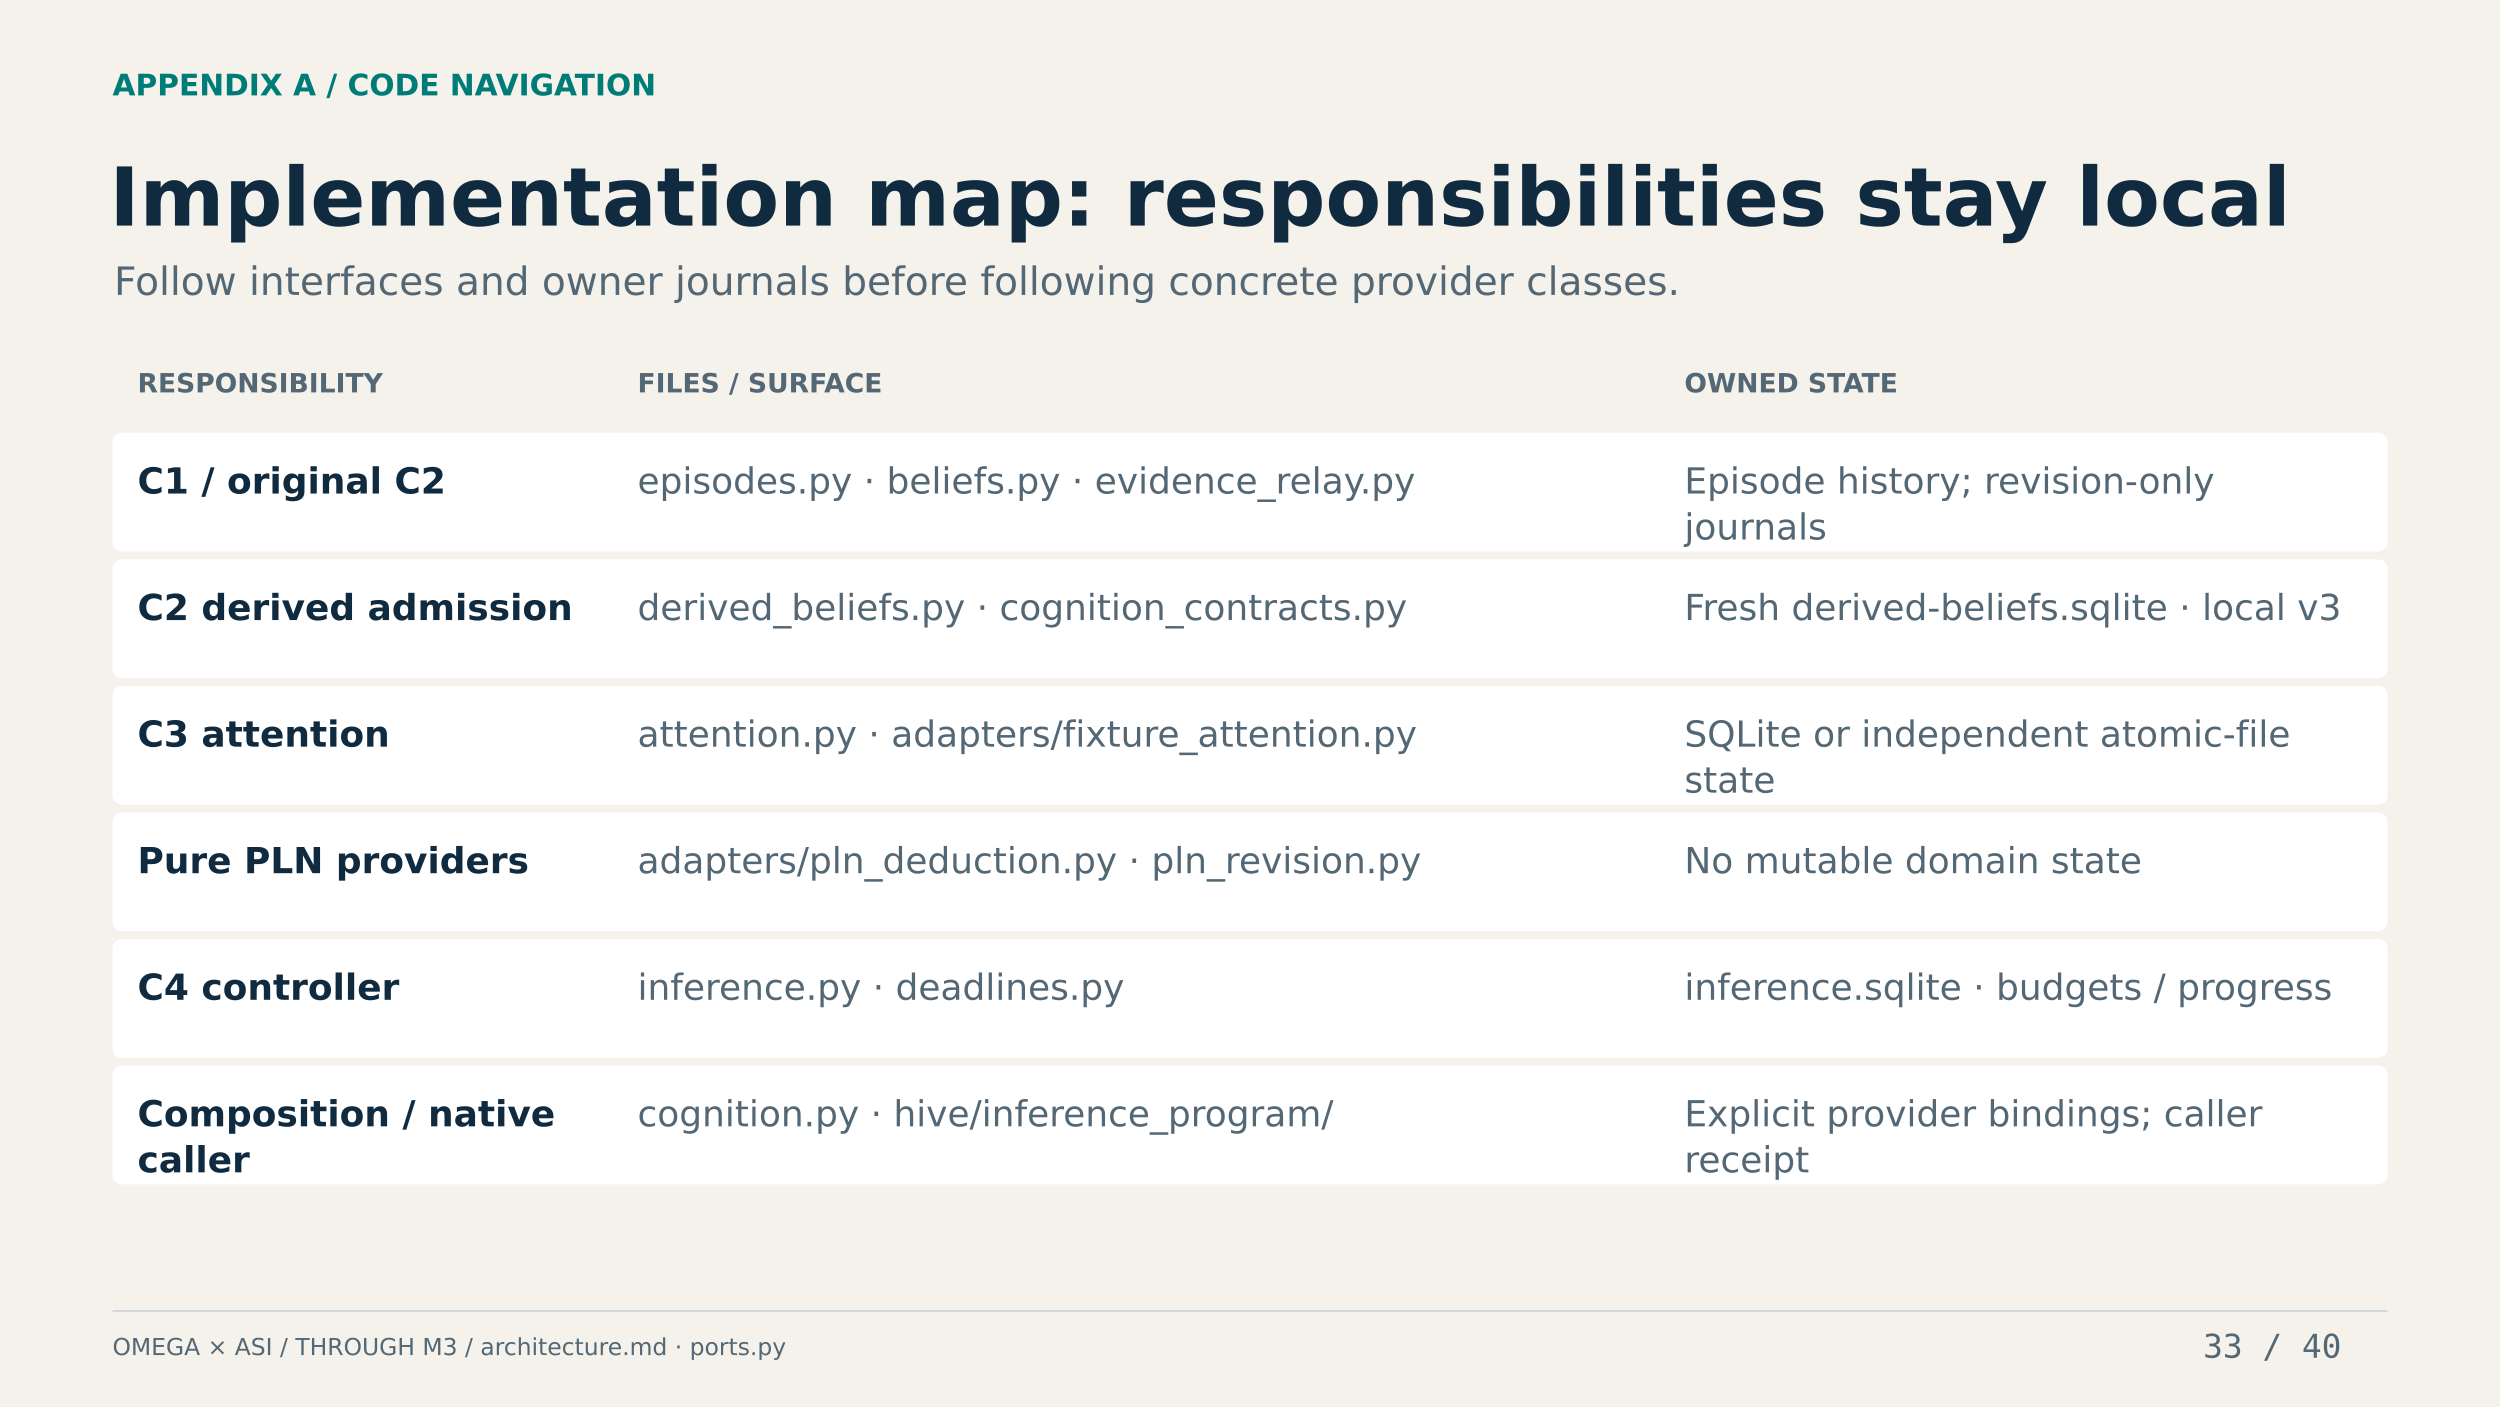
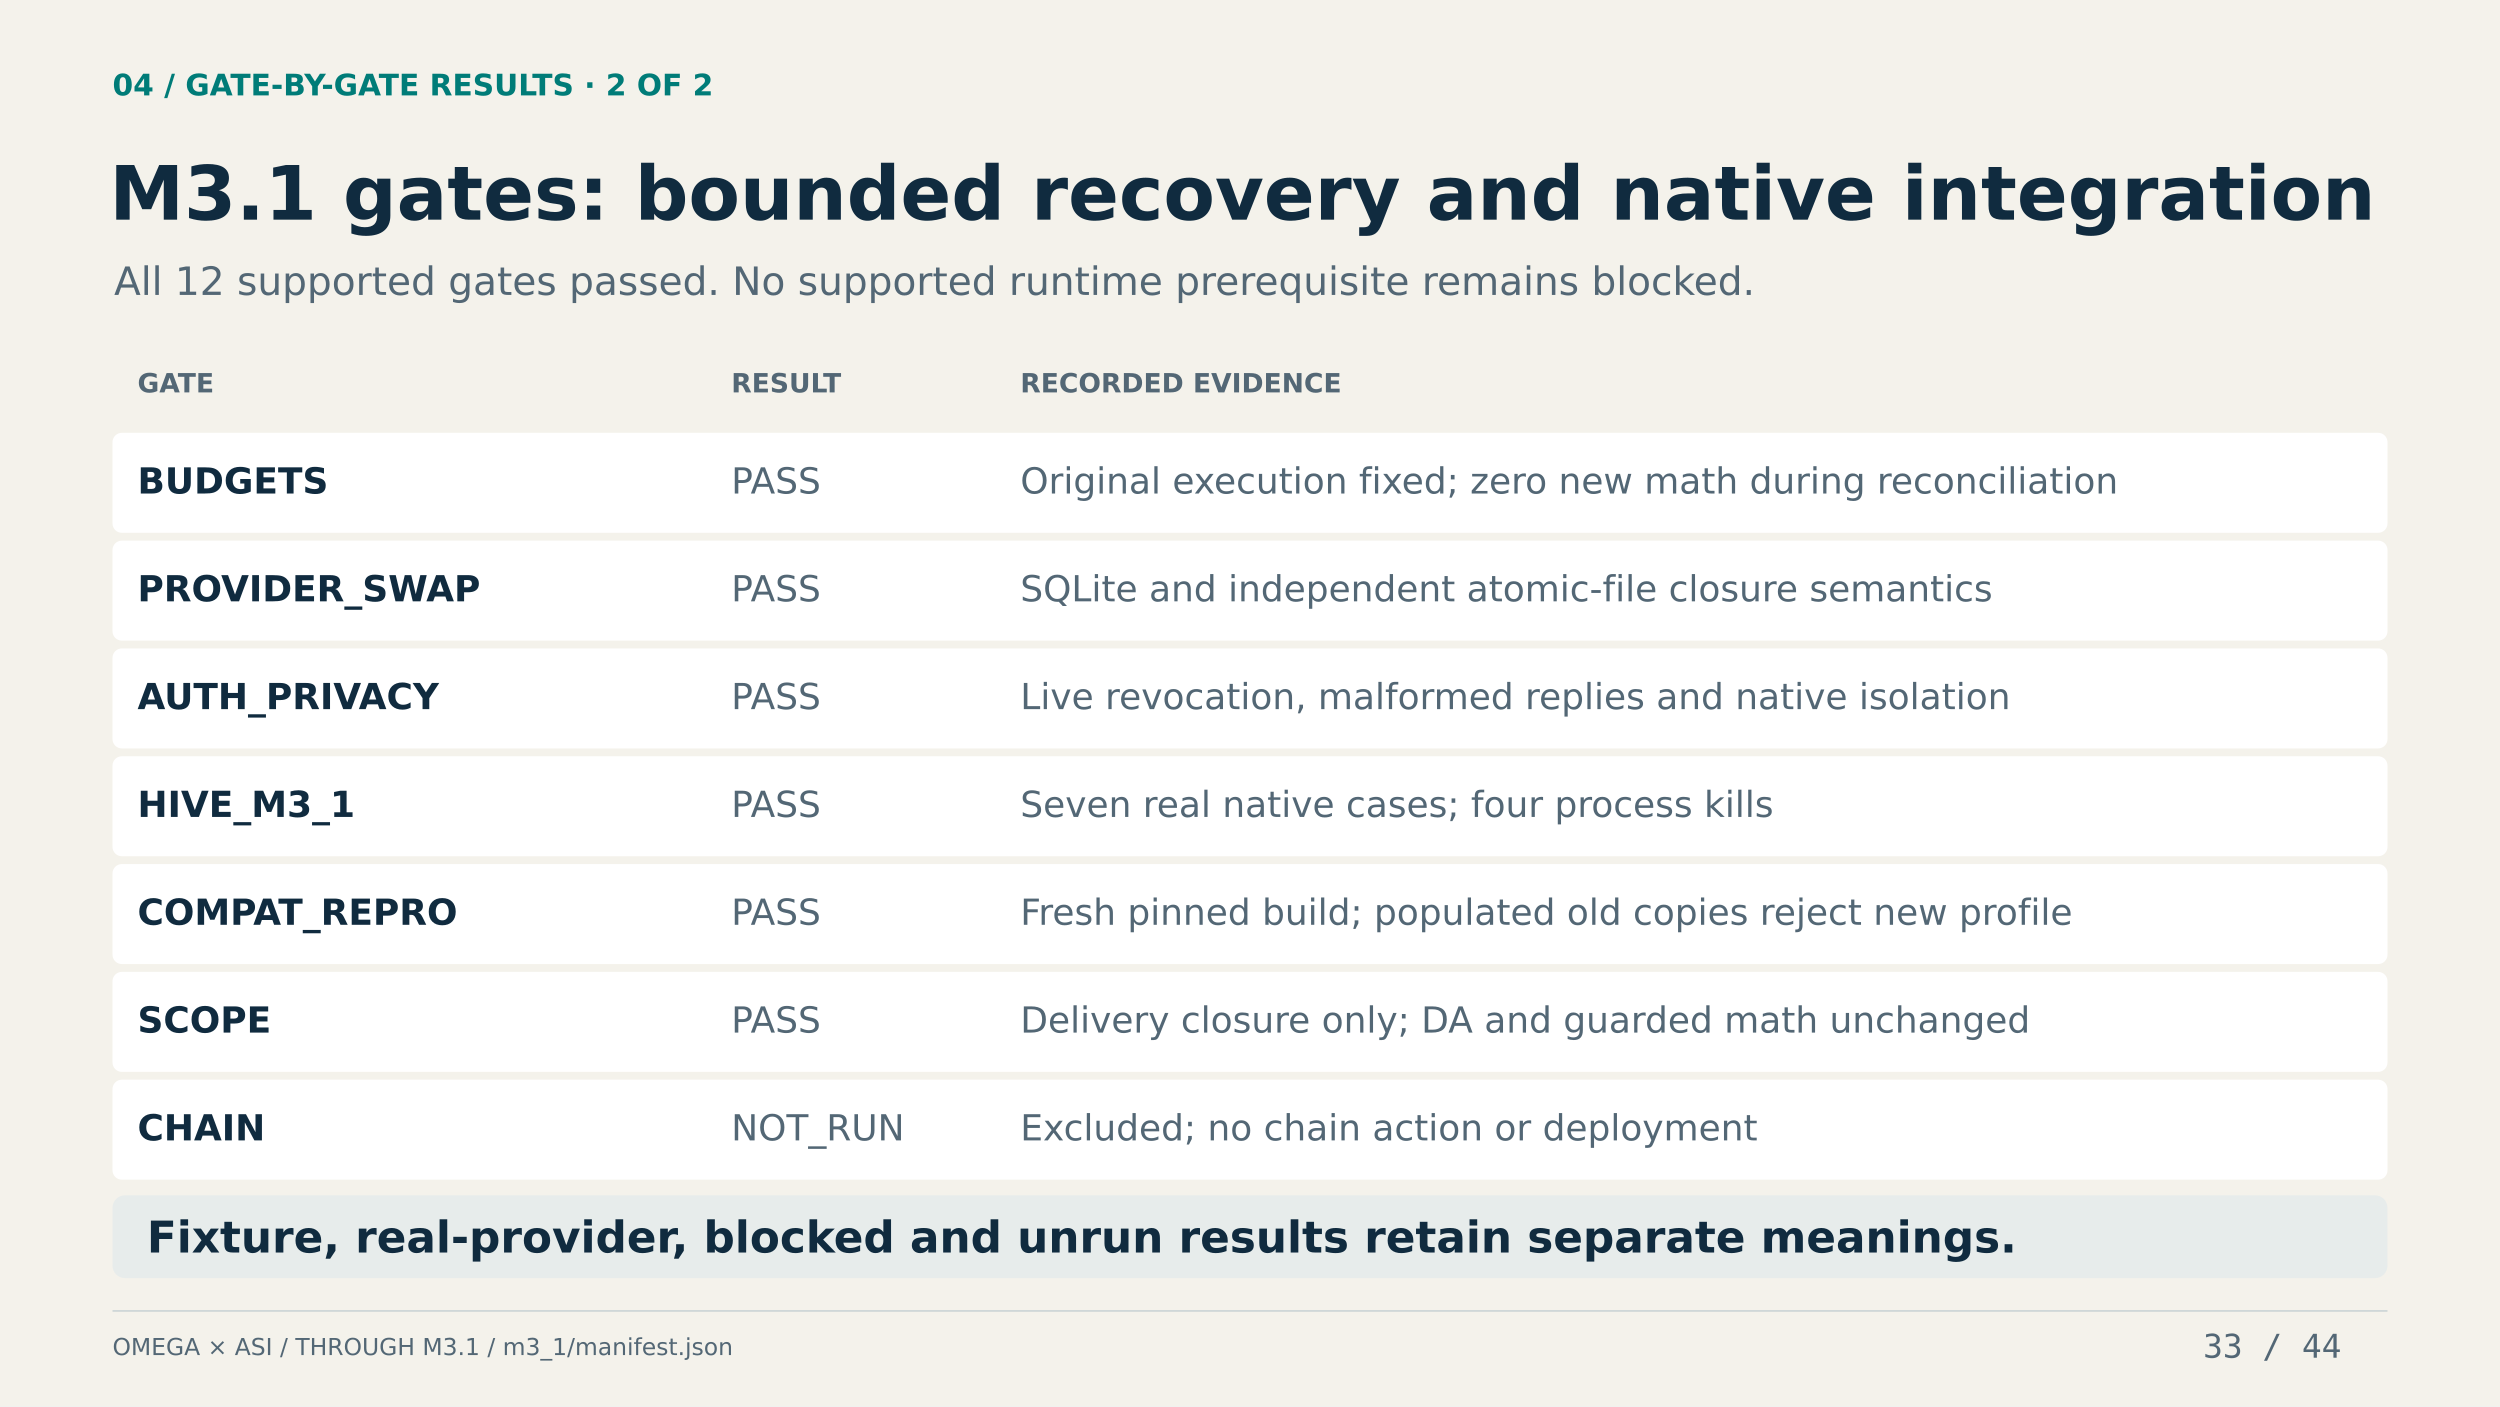
<svg xmlns="http://www.w3.org/2000/svg" width="1600" height="900" viewBox="0 0 1600 900" role="img" aria-labelledby="title desc">
  <rect width="1600" height="900" fill="#F4F2EB" />
-   <text x="72" y="61.05" font-family="DejaVu Sans" font-size="19" font-weight="700" fill="#007C78">APPENDIX A / CODE NAVIGATION</text>
-   <text x="70" y="144.4" font-family="DejaVu Sans" font-size="52" font-weight="700" fill="#102B3F">Implementation map: responsibilities stay local</text>
-   <text x="73" y="188.75" font-family="DejaVu Sans" font-size="25" font-weight="400" fill="#536775">Follow interfaces and owner journals before following concrete provider classes.</text>
-   <text x="88" y="251.15" font-family="DejaVu Sans" font-size="17" font-weight="700" fill="#536775">RESPONSIBILITY</text>
-   <text x="408" y="251.15" font-family="DejaVu Sans" font-size="17" font-weight="700" fill="#536775">FILES / SURFACE</text>
-   <text x="1078" y="251.15" font-family="DejaVu Sans" font-size="17" font-weight="700" fill="#536775">OWNED STATE</text>
-   <rect x="72" y="277" width="1456" height="76" rx="6" fill="#FFFFFF" />
-   <text x="88" y="315.85" font-family="DejaVu Sans" font-size="23" font-weight="700" fill="#102B3F">C1 / original C2</text>
-   <text x="408" y="315.85" font-family="DejaVu Sans" font-size="23" font-weight="400" fill="#536775">episodes.py · beliefs.py · evidence_relay.py</text>
-   <text x="1078" y="315.85" font-family="DejaVu Sans" font-size="23" font-weight="400" fill="#536775">Episode history; revision-only</text>
-   <text x="1078" y="345.29" font-family="DejaVu Sans" font-size="23" font-weight="400" fill="#536775">journals</text>
-   <rect x="72" y="358" width="1456" height="76" rx="6" fill="#FFFFFF" />
-   <text x="88" y="396.85" font-family="DejaVu Sans" font-size="23" font-weight="700" fill="#102B3F">C2 derived admission</text>
-   <text x="408" y="396.85" font-family="DejaVu Sans" font-size="23" font-weight="400" fill="#536775">derived_beliefs.py · cognition_contracts.py</text>
-   <text x="1078" y="396.85" font-family="DejaVu Sans" font-size="23" font-weight="400" fill="#536775">Fresh derived-beliefs.sqlite · local v3</text>
-   <rect x="72" y="439" width="1456" height="76" rx="6" fill="#FFFFFF" />
-   <text x="88" y="477.85" font-family="DejaVu Sans" font-size="23" font-weight="700" fill="#102B3F">C3 attention</text>
-   <text x="408" y="477.85" font-family="DejaVu Sans" font-size="23" font-weight="400" fill="#536775">attention.py · adapters/fixture_attention.py</text>
-   <text x="1078" y="477.85" font-family="DejaVu Sans" font-size="23" font-weight="400" fill="#536775">SQLite or independent atomic-file</text>
-   <text x="1078" y="507.29" font-family="DejaVu Sans" font-size="23" font-weight="400" fill="#536775">state</text>
-   <rect x="72" y="520" width="1456" height="76" rx="6" fill="#FFFFFF" />
-   <text x="88" y="558.85" font-family="DejaVu Sans" font-size="23" font-weight="700" fill="#102B3F">Pure PLN providers</text>
-   <text x="408" y="558.85" font-family="DejaVu Sans" font-size="23" font-weight="400" fill="#536775">adapters/pln_deduction.py · pln_revision.py</text>
-   <text x="1078" y="558.85" font-family="DejaVu Sans" font-size="23" font-weight="400" fill="#536775">No mutable domain state</text>
-   <rect x="72" y="601" width="1456" height="76" rx="6" fill="#FFFFFF" />
-   <text x="88" y="639.85" font-family="DejaVu Sans" font-size="23" font-weight="700" fill="#102B3F">C4 controller</text>
-   <text x="408" y="639.85" font-family="DejaVu Sans" font-size="23" font-weight="400" fill="#536775">inference.py · deadlines.py</text>
-   <text x="1078" y="639.85" font-family="DejaVu Sans" font-size="23" font-weight="400" fill="#536775">inference.sqlite · budgets / progress</text>
-   <rect x="72" y="682" width="1456" height="76" rx="6" fill="#FFFFFF" />
-   <text x="88" y="720.85" font-family="DejaVu Sans" font-size="23" font-weight="700" fill="#102B3F">Composition / native</text>
-   <text x="88" y="750.29" font-family="DejaVu Sans" font-size="23" font-weight="700" fill="#102B3F">caller</text>
-   <text x="408" y="720.85" font-family="DejaVu Sans" font-size="23" font-weight="400" fill="#536775">cognition.py · hive/inference_program/</text>
-   <text x="1078" y="720.85" font-family="DejaVu Sans" font-size="23" font-weight="400" fill="#536775">Explicit provider bindings; caller</text>
-   <text x="1078" y="750.29" font-family="DejaVu Sans" font-size="23" font-weight="400" fill="#536775">receipt</text>
+   <text x="72" y="61.05" font-family="DejaVu Sans" font-size="19" font-weight="700" fill="#007C78">04 / GATE-BY-GATE RESULTS · 2 OF 2</text>
+   <text x="70" y="140.6" font-family="DejaVu Sans" font-size="48" font-weight="700" fill="#102B3F">M3.1 gates: bounded recovery and native integration</text>
+   <text x="73" y="188.75" font-family="DejaVu Sans" font-size="25" font-weight="400" fill="#536775">All 12 supported gates passed. No supported runtime prerequisite remains blocked.</text>
+   <text x="88" y="251.15" font-family="DejaVu Sans" font-size="17" font-weight="700" fill="#536775">GATE</text>
+   <text x="468" y="251.15" font-family="DejaVu Sans" font-size="17" font-weight="700" fill="#536775">RESULT</text>
+   <text x="653" y="251.15" font-family="DejaVu Sans" font-size="17" font-weight="700" fill="#536775">RECORDED EVIDENCE</text>
+   <rect x="72" y="277" width="1456" height="64" rx="6" fill="#FFFFFF" />
+   <text x="88" y="315.85" font-family="DejaVu Sans" font-size="23" font-weight="700" fill="#102B3F">BUDGETS</text>
+   <text x="468" y="315.85" font-family="DejaVu Sans" font-size="23" font-weight="400" fill="#536775">PASS</text>
+   <text x="653" y="315.85" font-family="DejaVu Sans" font-size="23" font-weight="400" fill="#536775">Original execution fixed; zero new math during reconciliation</text>
+   <rect x="72" y="346" width="1456" height="64" rx="6" fill="#FFFFFF" />
+   <text x="88" y="384.85" font-family="DejaVu Sans" font-size="23" font-weight="700" fill="#102B3F">PROVIDER_SWAP</text>
+   <text x="468" y="384.85" font-family="DejaVu Sans" font-size="23" font-weight="400" fill="#536775">PASS</text>
+   <text x="653" y="384.85" font-family="DejaVu Sans" font-size="23" font-weight="400" fill="#536775">SQLite and independent atomic-file closure semantics</text>
+   <rect x="72" y="415" width="1456" height="64" rx="6" fill="#FFFFFF" />
+   <text x="88" y="453.85" font-family="DejaVu Sans" font-size="23" font-weight="700" fill="#102B3F">AUTH_PRIVACY</text>
+   <text x="468" y="453.85" font-family="DejaVu Sans" font-size="23" font-weight="400" fill="#536775">PASS</text>
+   <text x="653" y="453.85" font-family="DejaVu Sans" font-size="23" font-weight="400" fill="#536775">Live revocation, malformed replies and native isolation</text>
+   <rect x="72" y="484" width="1456" height="64" rx="6" fill="#FFFFFF" />
+   <text x="88" y="522.85" font-family="DejaVu Sans" font-size="23" font-weight="700" fill="#102B3F">HIVE_M3_1</text>
+   <text x="468" y="522.85" font-family="DejaVu Sans" font-size="23" font-weight="400" fill="#536775">PASS</text>
+   <text x="653" y="522.85" font-family="DejaVu Sans" font-size="23" font-weight="400" fill="#536775">Seven real native cases; four process kills</text>
+   <rect x="72" y="553" width="1456" height="64" rx="6" fill="#FFFFFF" />
+   <text x="88" y="591.85" font-family="DejaVu Sans" font-size="23" font-weight="700" fill="#102B3F">COMPAT_REPRO</text>
+   <text x="468" y="591.85" font-family="DejaVu Sans" font-size="23" font-weight="400" fill="#536775">PASS</text>
+   <text x="653" y="591.85" font-family="DejaVu Sans" font-size="23" font-weight="400" fill="#536775">Fresh pinned build; populated old copies reject new profile</text>
+   <rect x="72" y="622" width="1456" height="64" rx="6" fill="#FFFFFF" />
+   <text x="88" y="660.85" font-family="DejaVu Sans" font-size="23" font-weight="700" fill="#102B3F">SCOPE</text>
+   <text x="468" y="660.85" font-family="DejaVu Sans" font-size="23" font-weight="400" fill="#536775">PASS</text>
+   <text x="653" y="660.85" font-family="DejaVu Sans" font-size="23" font-weight="400" fill="#536775">Delivery closure only; DA and guarded math unchanged</text>
+   <rect x="72" y="691" width="1456" height="64" rx="6" fill="#FFFFFF" />
+   <text x="88" y="729.85" font-family="DejaVu Sans" font-size="23" font-weight="700" fill="#102B3F">CHAIN</text>
+   <text x="468" y="729.85" font-family="DejaVu Sans" font-size="23" font-weight="400" fill="#536775">NOT_RUN</text>
+   <text x="653" y="729.85" font-family="DejaVu Sans" font-size="23" font-weight="400" fill="#536775">Excluded; no chain action or deployment</text>
+   <rect x="72" y="765" width="1456" height="53" rx="8" fill="#E7ECEB" />
+   <text x="94" y="801.6" font-family="DejaVu Sans" font-size="28" font-weight="700" fill="#102B3F">Fixture, real-provider, blocked and unrun results retain separate meanings.</text>
  <line x1="72" y1="839" x2="1528" y2="839" stroke="#C9D2D4" stroke-width="1" />
-   <text x="72" y="867.25" font-family="DejaVu Sans" font-size="15" font-weight="400" fill="#536775">OMEGA × ASI / THROUGH M3 / architecture.md · ports.py</text>
-   <text x="1410" y="868.95" font-family="DejaVu Sans Mono" font-size="21" font-weight="400" fill="#536775">33 / 40</text>
+   <text x="72" y="867.25" font-family="DejaVu Sans" font-size="15" font-weight="400" fill="#536775">OMEGA × ASI / THROUGH M3.1 / m3_1/manifest.json</text>
+   <text x="1410" y="868.95" font-family="DejaVu Sans Mono" font-size="21" font-weight="400" fill="#536775">33 / 44</text>
</svg>
